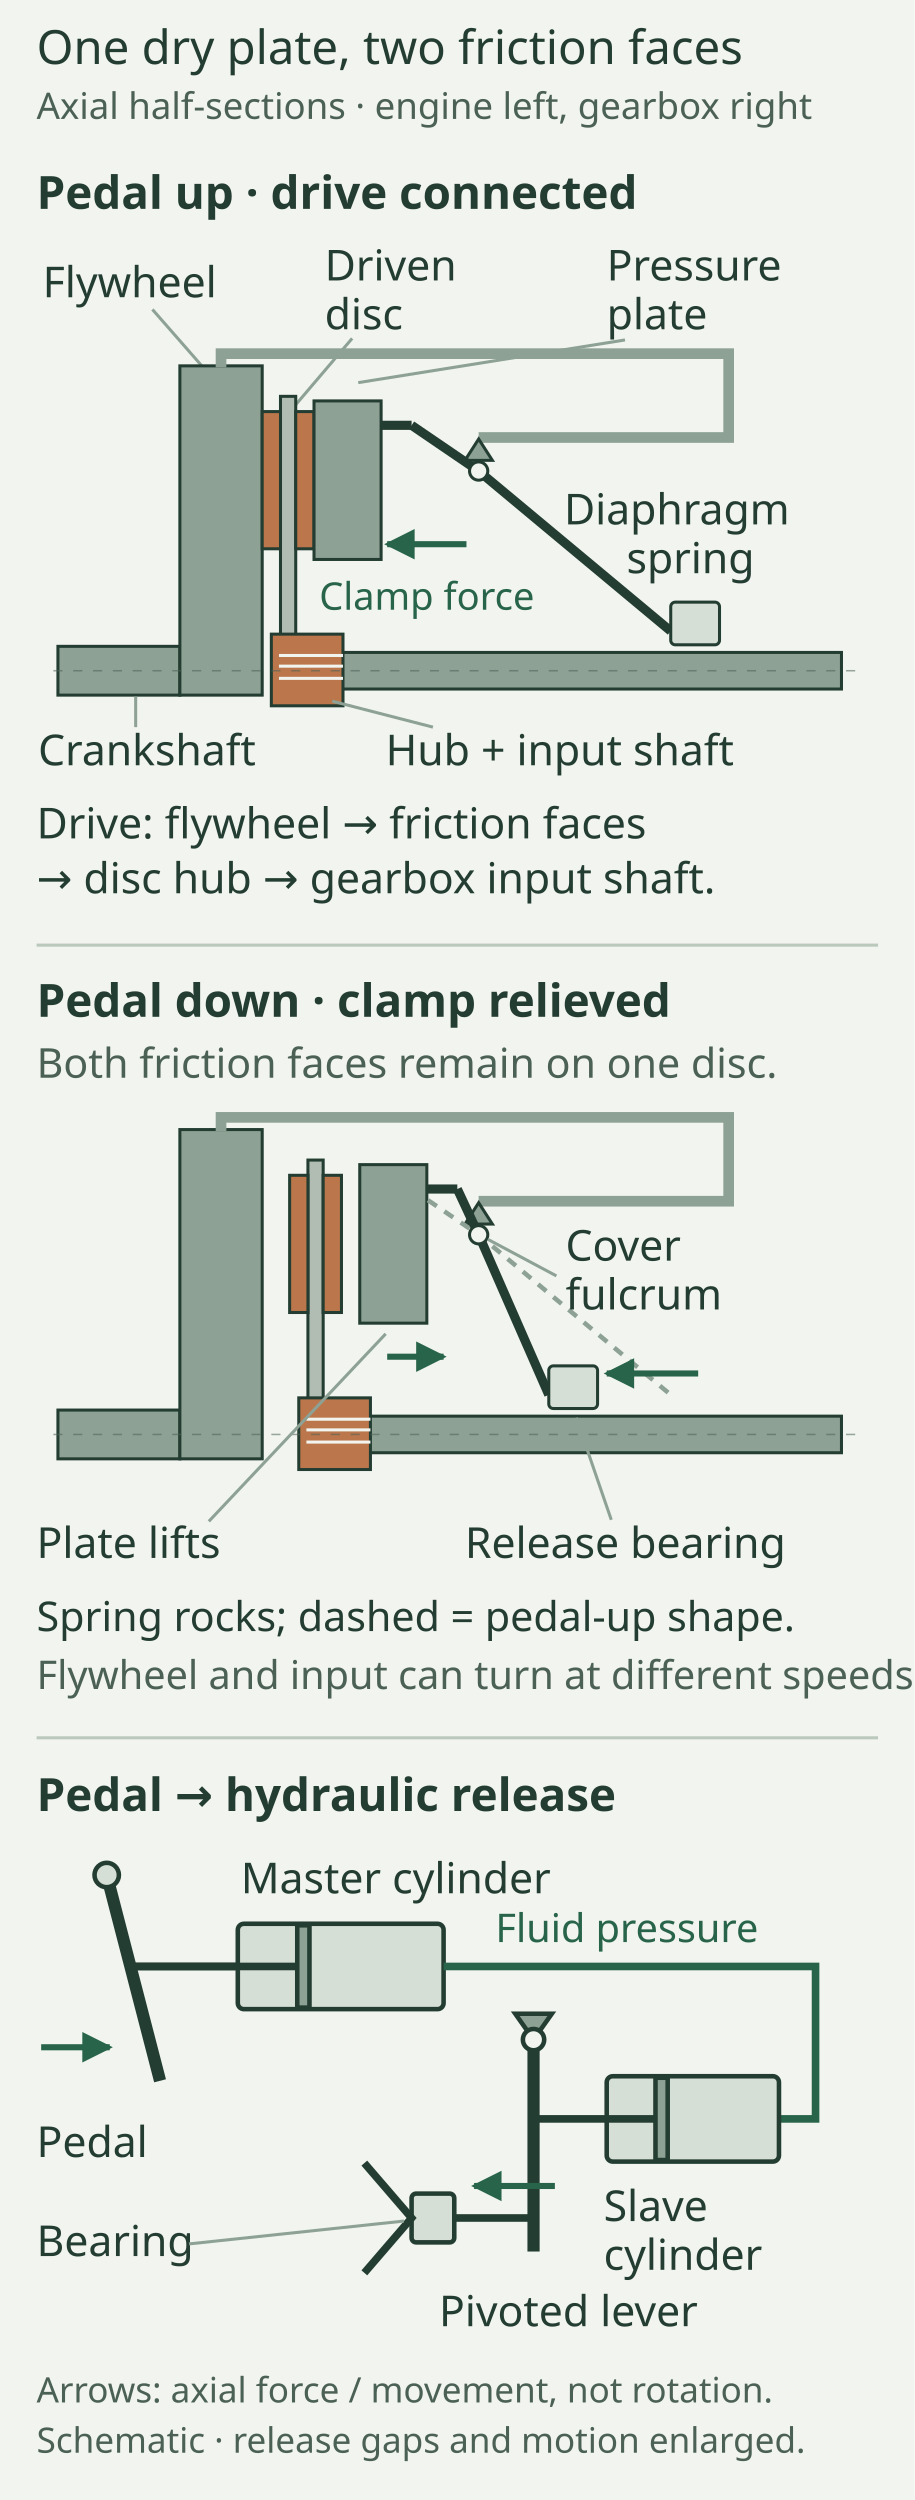
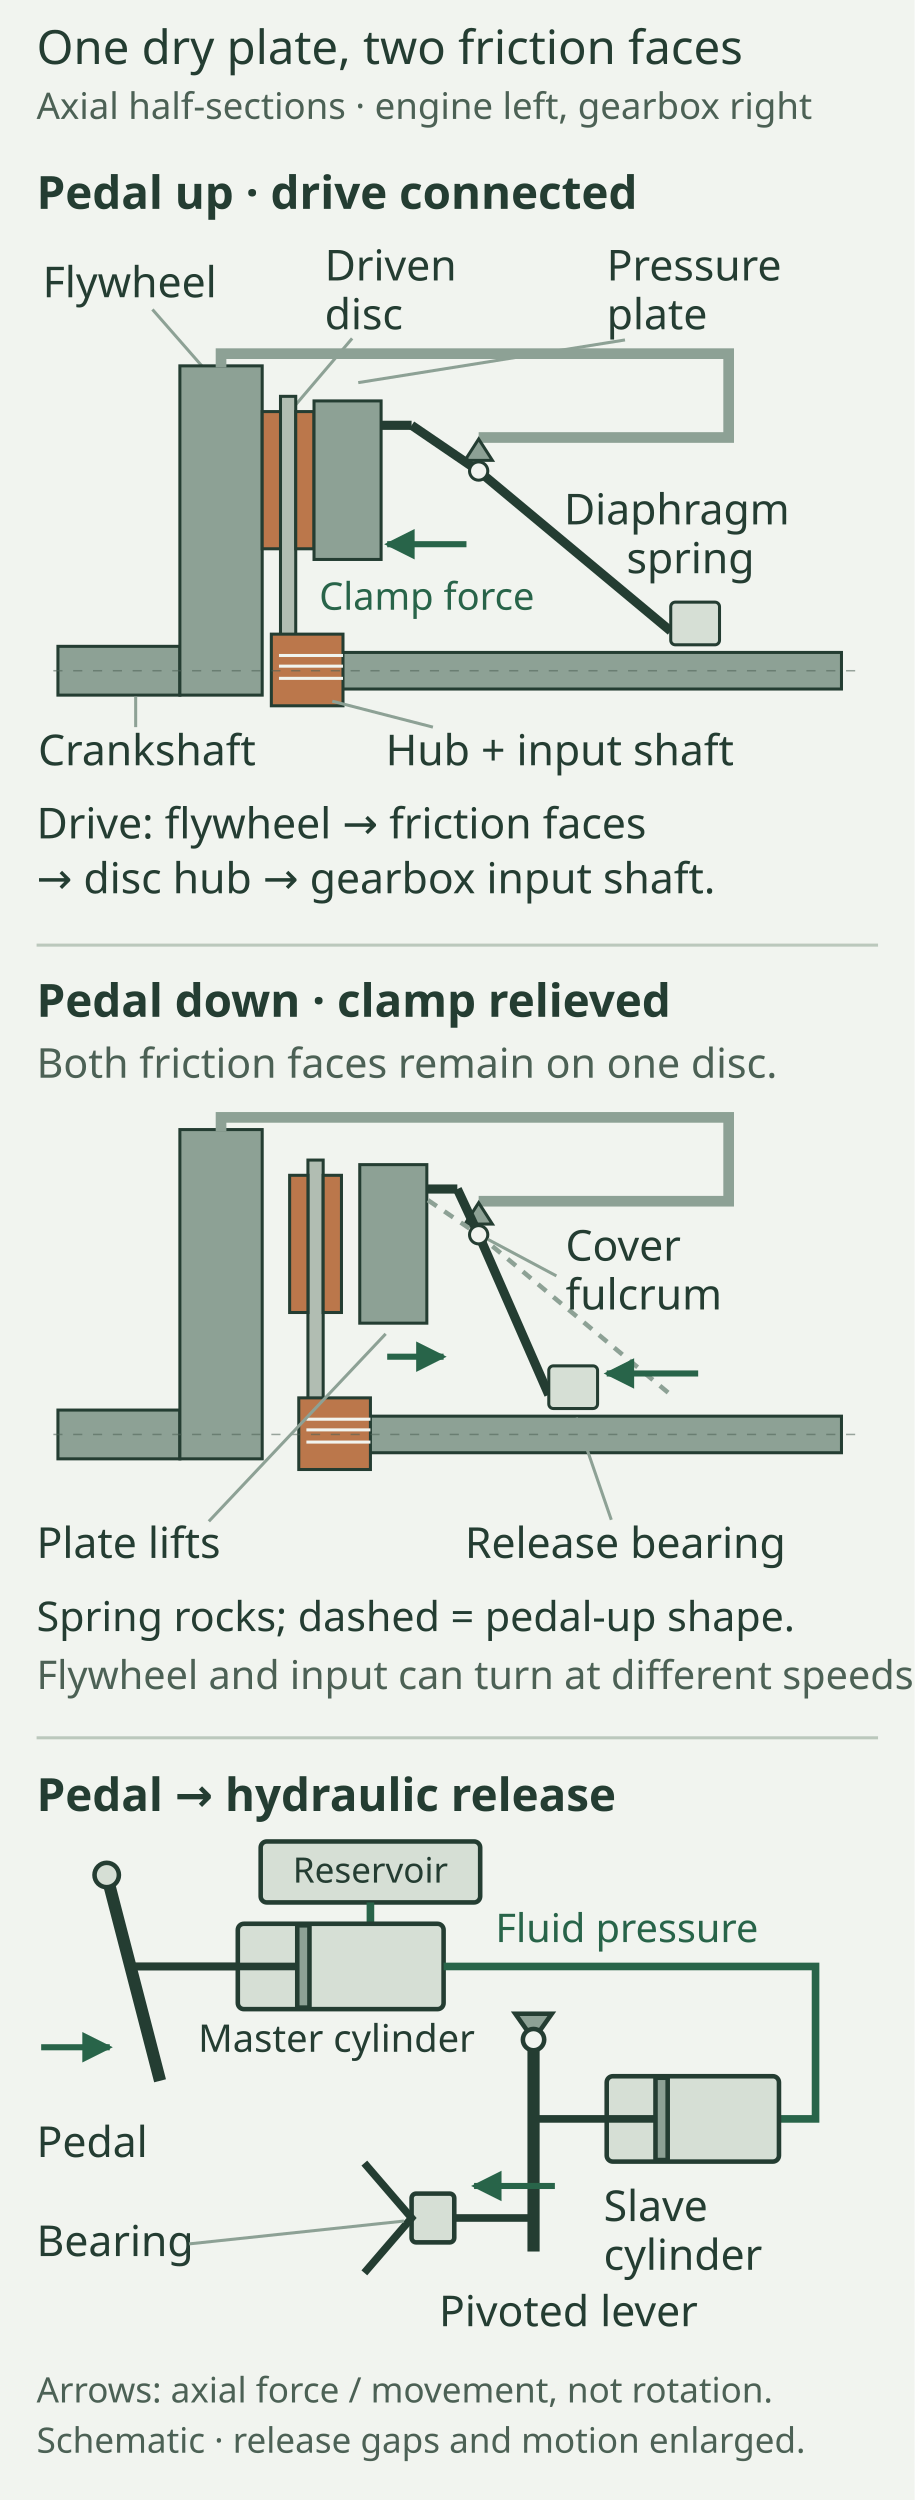
<svg xmlns="http://www.w3.org/2000/svg" viewBox="0 0 600 1640" font-family="sans-serif" role="img" aria-labelledby="title desc">
  <defs>
    <marker id="clutch-arrow" viewBox="0 0 10 10" refX="9" refY="5" markerWidth="5" markerHeight="5" orient="auto-start-reverse">
      <path d="M0 0 10 5 0 10z" fill="#286449" />
    </marker>
  </defs>
  <rect width="600" height="1640" fill="#f1f4ef" />
  <g fill="#243d32">
    <text x="24" y="42" font-size="31">One dry plate, two friction faces</text>
    <text x="24" y="78" font-size="24" fill="#4c6155">Axial half-sections · engine left, gearbox right</text>
    <text x="24" y="137" font-size="30" font-weight="bold">Pedal up · drive connected</text>
    <g font-size="28">
      <text x="28" y="195">Flywheel</text>
      <text x="213" y="184">Driven</text>
      <text x="213" y="216">disc</text>
      <text x="398" y="184">Pressure</text>
      <text x="398" y="216">plate</text>
    </g>
  </g>
  <g fill="none" stroke="#8da195" stroke-width="2">
    <path d="M100 203 135 243" />
    <path d="M231 222 191 269" />
    <path d="M410 223 235 251" />
  </g>
  <g stroke="#243d32" stroke-width="2">
    <rect x="38" y="424" width="80" height="32" fill="#8da195" />
    <rect x="118" y="240" width="54" height="216" fill="#8da195" />
    <rect x="198" y="428" width="354" height="24" fill="#8da195" />
    <path d="M184 260H194V421H184Z" fill="#b1bdb2" />
    <rect x="172" y="270" width="12" height="90" fill="#bb774b" />
    <rect x="194" y="270" width="12" height="90" fill="#bb774b" />
    <rect x="178" y="416" width="47" height="47" fill="#bb774b" />
    <path d="M183 430H225M183 437H225M183 445H225" stroke="#f1f4ef" />
    <rect x="206" y="263" width="44" height="104" fill="#8da195" />
    <path d="M250 279H270" stroke-width="6" />
    <path d="M145 241V232H478V287H314" stroke="#8da195" stroke-width="7" fill="none" />
    <path d="M314 288 305 302H323Z" fill="#8da195" />
    <path d="M270 279 314 309 440 414" fill="none" stroke="#243d32" stroke-width="6" />
    <circle cx="314" cy="309" r="6" fill="#f1f4ef" />
    <rect x="440" y="395" width="32" height="28" rx="3" fill="#d6dfd5" />
  </g>
  <path d="M35 440H564" stroke="#4c6155" stroke-dasharray="6 7" opacity=".55" />
  <g fill="#243d32" font-size="28">
    <text x="370" y="344">Diaphragm</text>
    <text x="411" y="376">spring</text>
    <text x="25" y="502">Crankshaft</text>
    <text x="253" y="502">Hub + input shaft</text>
  </g>
  <g fill="none" stroke="#8da195" stroke-width="2">
    <path d="M89 477V457" />
    <path d="M284 477 218 460" />
  </g>
  <path d="M306 357H254" stroke="#286449" stroke-width="4" marker-end="url(#clutch-arrow)" />
  <text x="280" y="400" font-size="25" fill="#286449" text-anchor="middle">Clamp force</text>
  <g fill="#243d32" font-size="28">
    <text x="24" y="550">Drive: flywheel → friction faces</text>
    <text x="24" y="586">→ disc hub → gearbox input shaft.</text>
  </g>
  <path d="M24 620H576" stroke="#bbc8bc" stroke-width="2" />
  <text x="24" y="667" font-size="30" font-weight="bold" fill="#243d32">Pedal down · clamp relieved</text>
  <text x="24" y="707" font-size="27" fill="#4c6155">Both friction faces remain on one disc.</text>
  <g stroke="#243d32" stroke-width="2">
    <rect x="38" y="925" width="80" height="32" fill="#8da195" />
    <rect x="118" y="741" width="54" height="216" fill="#8da195" />
    <rect x="198" y="929" width="354" height="24" fill="#8da195" />
    <path d="M202 761H212V922H202Z" fill="#b1bdb2" />
    <rect x="190" y="771" width="12" height="90" fill="#bb774b" />
    <rect x="212" y="771" width="12" height="90" fill="#bb774b" />
    <rect x="196" y="917" width="47" height="47" fill="#bb774b" />
    <path d="M201 931H243M201 938H243M201 946H243" stroke="#f1f4ef" />
    <rect x="236" y="764" width="44" height="104" fill="#8da195" />
    <path d="M280 780H300" stroke-width="6" />
    <path d="M145 742V733H478V788H314" stroke="#8da195" stroke-width="7" fill="none" />
    <path d="M314 789 305 803H323Z" fill="#8da195" />
    <path d="M270 780 314 810 440 915" fill="none" stroke="#8da195" stroke-width="3" stroke-dasharray="7 6" />
    <path d="M300 780 314 810 360 915" fill="none" stroke-width="6" />
    <circle cx="314" cy="810" r="6" fill="#f1f4ef" />
    <rect x="360" y="896" width="32" height="28" rx="3" fill="#d6dfd5" />
  </g>
  <path d="M35 941H564" stroke="#4c6155" stroke-dasharray="6 7" opacity=".55" />
  <g fill="#243d32" font-size="28">
    <text x="371" y="827">Cover</text>
    <text x="371" y="859">fulcrum</text>
    <text x="24" y="1022">Plate lifts</text>
    <text x="305" y="1022">Release bearing</text>
  </g>
  <path d="M365 837 320 813" fill="none" stroke="#8da195" stroke-width="2" />
  <g fill="none" stroke="#286449" stroke-width="4" marker-end="url(#clutch-arrow)">
    <path d="M254 890H291" />
    <path d="M458 901H398" />
  </g>
  <g fill="none" stroke="#8da195" stroke-width="2">
    <path d="M137 998 253 875" />
    <path d="M401 997 378 930" />
  </g>
  <text x="24" y="1070" font-size="27" fill="#243d32">Spring rocks; dashed = pedal-up shape.</text>
  <text x="24" y="1108" font-size="26" fill="#4c6155">Flywheel and input can turn at different speeds.</text>
  <path d="M24 1140H576" stroke="#bbc8bc" stroke-width="2" />
  <text x="24" y="1188" font-size="30" font-weight="bold" fill="#243d32">Pedal → hydraulic release</text>
  <g stroke="#243d32" stroke-width="3" fill="none">
+     <rect x="171" y="1208" width="144" height="40" rx="4" fill="#d6dfd5" />
+     <path d="M243 1248V1262" stroke="#286449" stroke-width="5" />
    <path d="M70 1230 105 1365" stroke-width="8" />
    <circle cx="70" cy="1230" r="8" fill="#d6dfd5" />
    <path d="M85 1290H195" stroke-width="5" />
    <rect x="156" y="1262" width="135" height="56" rx="4" fill="#d6dfd5" />
    <rect x="195" y="1263" width="8" height="54" fill="#8da195" />
    <path d="M85 1290H195" stroke-width="5" />
    <path d="M291 1290H535V1390H511" stroke="#286449" stroke-width="5" />
    <rect x="398" y="1362" width="113" height="56" rx="4" fill="#d6dfd5" />
    <rect x="430" y="1363" width="8" height="54" fill="#8da195" />
    <path d="M430 1390H350" stroke-width="5" />
    <path d="M350 1338V1477" stroke-width="8" />
    <path d="M338 1321H362L350 1338Z" fill="#8da195" />
    <circle cx="350" cy="1338" r="7" fill="#f1f4ef" />
    <path d="M350 1455H298" stroke-width="5" />
    <rect x="270" y="1439" width="28" height="32" rx="3" fill="#d6dfd5" />
    <path d="M239 1419 270 1455 239 1491" stroke-width="5" />
  </g>
  <g fill="#243d32" font-size="28">
-     <text x="158" y="1242">Master cylinder</text>
+     <text x="130" y="1346" font-size="25">Master cylinder</text>
    <text x="396" y="1457">Slave</text>
    <text x="396" y="1489">cylinder</text>
    <text x="24" y="1415">Pedal</text>
    <text x="24" y="1480">Bearing</text>
    <text x="288" y="1526">Pivoted lever</text>
  </g>
+   <text x="243" y="1235" text-anchor="middle" font-size="23" fill="#243d32">Reservoir</text>
  <text x="325" y="1274" font-size="26" fill="#286449">Fluid pressure</text>
  <g fill="none" stroke="#286449" stroke-width="4" marker-end="url(#clutch-arrow)">
    <path d="M27 1343H72" />
    <path d="M364 1434H311" />
  </g>
  <path d="M124 1472 265 1457" stroke="#8da195" stroke-width="2" fill="none" />
  <g font-size="23" fill="#4c6155">
    <text x="24" y="1576">Arrows: axial force / movement, not rotation.</text>
    <text x="24" y="1609">Schematic · release gaps and motion enlarged.</text>
  </g>
</svg>
